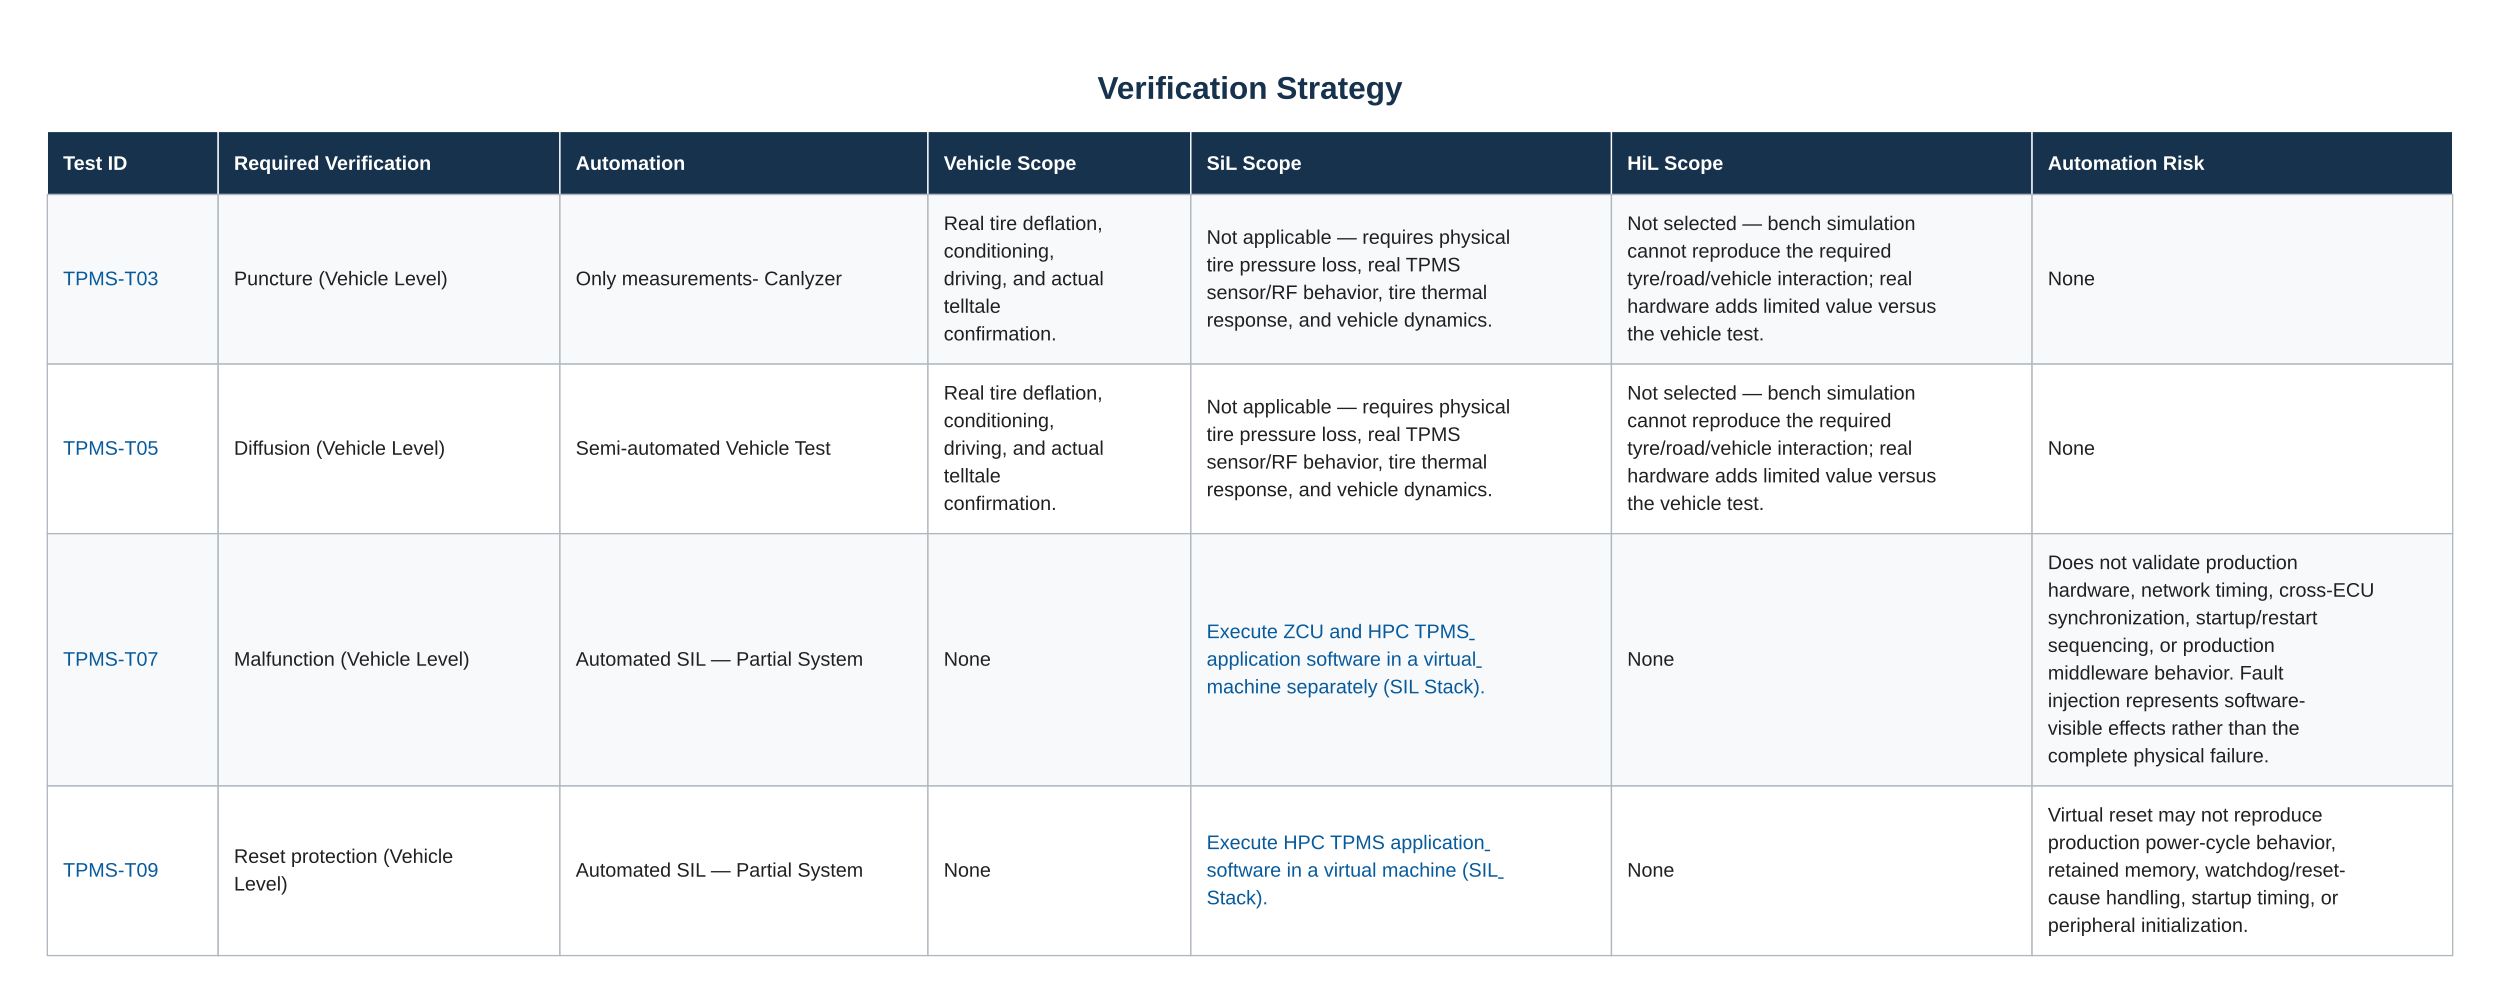
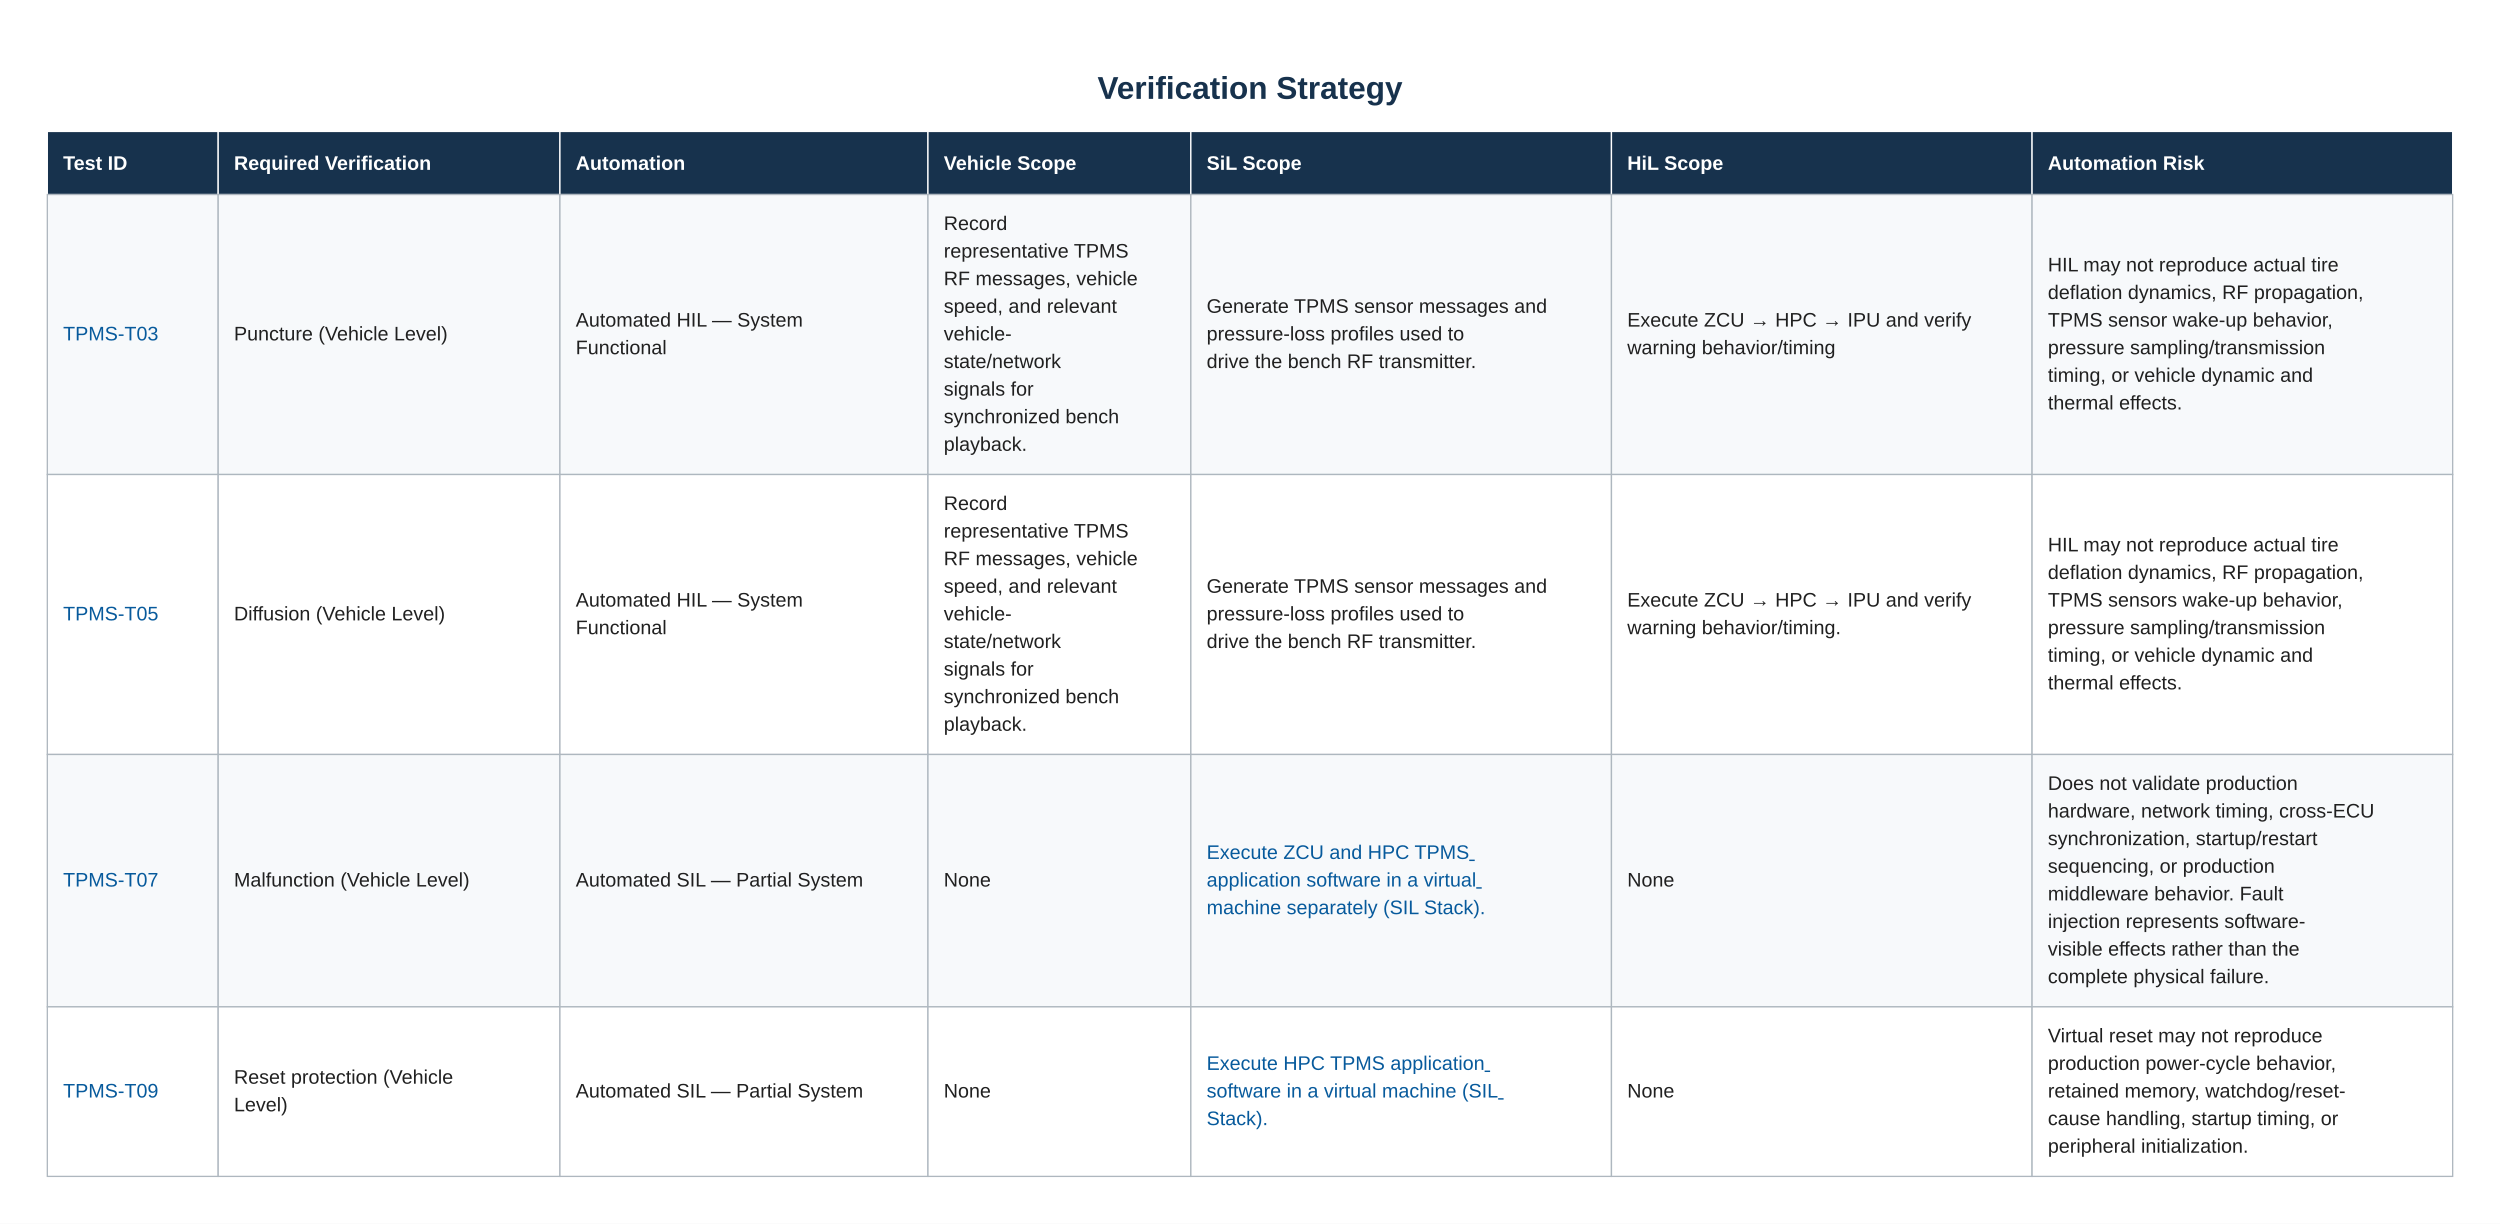
- <svg xmlns="http://www.w3.org/2000/svg" width="1902" height="763" viewBox="0 0 1902 763">
+ <svg xmlns="http://www.w3.org/2000/svg" width="1902" height="931" viewBox="0 0 1902 931">
  <rect width="100%" height="100%" fill="#ffffff" />
  <style>text{font-family:Arial, Helvetica, sans-serif}.title{font-size:24px;font-weight:700;fill:#17324d}.head{font-size:15px;font-weight:700;fill:#ffffff}.cell{font-size:15px;fill:#202020}.test-link,.source-link{fill:#075a9c;text-decoration:underline;cursor:pointer}</style>
  <text class="title" x="951.0" y="75.2" text-anchor="middle">
    <tspan x="951.0" dy="0">Verification Strategy</tspan>
  </text>
  <rect x="36" y="100" width="130" height="48" fill="#17324d" stroke="#ffffff" />
  <text class="head" x="48" y="129.25">Test ID</text>
  <rect x="166" y="100" width="260" height="48" fill="#17324d" stroke="#ffffff" />
  <text class="head" x="178" y="129.25">Required Verification</text>
  <rect x="426" y="100" width="280" height="48" fill="#17324d" stroke="#ffffff" />
  <text class="head" x="438" y="129.25">Automation</text>
  <rect x="706" y="100" width="200" height="48" fill="#17324d" stroke="#ffffff" />
  <text class="head" x="718" y="129.25">Vehicle Scope</text>
  <rect x="906" y="100" width="320" height="48" fill="#17324d" stroke="#ffffff" />
  <text class="head" x="918" y="129.25">SiL Scope</text>
  <rect x="1226" y="100" width="320" height="48" fill="#17324d" stroke="#ffffff" />
  <text class="head" x="1238" y="129.25">HiL Scope</text>
  <rect x="1546" y="100" width="320" height="48" fill="#17324d" stroke="#ffffff" />
  <text class="head" x="1558" y="129.25">Automation Risk</text>
-   <rect x="36" y="148" width="130" height="129" fill="#f7f9fb" stroke="#aeb7bf" />
+   <rect x="36" y="148" width="130" height="213" fill="#f7f9fb" stroke="#aeb7bf" />
  <a href="r141_tables_viewer.html#2" target="_top">
-     <text class="cell test-link" x="48" y="217.0">
+     <text class="cell test-link" x="48" y="259.0">
      <tspan x="48" dy="0">TPMS-T03</tspan>
    </text>
  </a>
-   <rect x="166" y="148" width="260" height="129" fill="#f7f9fb" stroke="#aeb7bf" />
-   <text class="cell" x="178" y="217.0">
+   <rect x="166" y="148" width="260" height="213" fill="#f7f9fb" stroke="#aeb7bf" />
+   <text class="cell" x="178" y="259.0">
    <tspan x="178" dy="0">Puncture (Vehicle Level)</tspan>
  </text>
-   <rect x="426" y="148" width="280" height="129" fill="#f7f9fb" stroke="#aeb7bf" />
-   <text class="cell" x="438" y="217.0">
-     <tspan x="438" dy="0">Only measurements- Canlyzer</tspan>
+   <rect x="426" y="148" width="280" height="213" fill="#f7f9fb" stroke="#aeb7bf" />
+   <text class="cell" x="438" y="248.5">
+     <tspan x="438" dy="0">Automated HIL — System</tspan>
+     <tspan x="438" dy="21">Functional</tspan>
  </text>
-   <rect x="706" y="148" width="200" height="129" fill="#f7f9fb" stroke="#aeb7bf" />
+   <rect x="706" y="148" width="200" height="213" fill="#f7f9fb" stroke="#aeb7bf" />
  <text class="cell" x="718" y="175.0">
-     <tspan x="718" dy="0">Real tire deflation,</tspan>
-     <tspan x="718" dy="21">conditioning,</tspan>
-     <tspan x="718" dy="21">driving, and actual</tspan>
-     <tspan x="718" dy="21">telltale</tspan>
-     <tspan x="718" dy="21">confirmation.</tspan>
+     <tspan x="718" dy="0">Record</tspan>
+     <tspan x="718" dy="21">representative TPMS</tspan>
+     <tspan x="718" dy="21">RF messages, vehicle</tspan>
+     <tspan x="718" dy="21">speed, and relevant</tspan>
+     <tspan x="718" dy="21">vehicle-</tspan>
+     <tspan x="718" dy="21">state/network</tspan>
+     <tspan x="718" dy="21">signals for</tspan>
+     <tspan x="718" dy="21">synchronized bench</tspan>
+     <tspan x="718" dy="21">playback.</tspan>
  </text>
-   <rect x="906" y="148" width="320" height="129" fill="#f7f9fb" stroke="#aeb7bf" />
-   <text class="cell" x="918" y="185.5">
-     <tspan x="918" dy="0">Not applicable — requires physical</tspan>
-     <tspan x="918" dy="21">tire pressure loss, real TPMS</tspan>
-     <tspan x="918" dy="21">sensor/RF behavior, tire thermal</tspan>
-     <tspan x="918" dy="21">response, and vehicle dynamics.</tspan>
+   <rect x="906" y="148" width="320" height="213" fill="#f7f9fb" stroke="#aeb7bf" />
+   <text class="cell" x="918" y="238.0">
+     <tspan x="918" dy="0">Generate TPMS sensor messages and</tspan>
+     <tspan x="918" dy="21">pressure-loss profiles used to</tspan>
+     <tspan x="918" dy="21">drive the bench RF transmitter.</tspan>
  </text>
-   <rect x="1226" y="148" width="320" height="129" fill="#f7f9fb" stroke="#aeb7bf" />
-   <text class="cell" x="1238" y="175.0">
-     <tspan x="1238" dy="0">Not selected — bench simulation</tspan>
-     <tspan x="1238" dy="21">cannot reproduce the required</tspan>
-     <tspan x="1238" dy="21">tyre/road/vehicle interaction; real</tspan>
-     <tspan x="1238" dy="21">hardware adds limited value versus</tspan>
-     <tspan x="1238" dy="21">the vehicle test.</tspan>
+   <rect x="1226" y="148" width="320" height="213" fill="#f7f9fb" stroke="#aeb7bf" />
+   <text class="cell" x="1238" y="248.5">
+     <tspan x="1238" dy="0">Execute ZCU → HPC → IPU and verify</tspan>
+     <tspan x="1238" dy="21">warning behavior/timing</tspan>
  </text>
-   <rect x="1546" y="148" width="320" height="129" fill="#f7f9fb" stroke="#aeb7bf" />
-   <text class="cell" x="1558" y="217.0">
-     <tspan x="1558" dy="0">None</tspan>
+   <rect x="1546" y="148" width="320" height="213" fill="#f7f9fb" stroke="#aeb7bf" />
+   <text class="cell" x="1558" y="206.5">
+     <tspan x="1558" dy="0">HIL may not reproduce actual tire</tspan>
+     <tspan x="1558" dy="21">deflation dynamics, RF propagation,</tspan>
+     <tspan x="1558" dy="21">TPMS sensor wake-up behavior,</tspan>
+     <tspan x="1558" dy="21">pressure sampling/transmission</tspan>
+     <tspan x="1558" dy="21">timing, or vehicle dynamic and</tspan>
+     <tspan x="1558" dy="21">thermal effects.</tspan>
  </text>
-   <rect x="36" y="277" width="130" height="129" fill="#ffffff" stroke="#aeb7bf" />
+   <rect x="36" y="361" width="130" height="213" fill="#ffffff" stroke="#aeb7bf" />
  <a href="r141_tables_viewer.html#2" target="_top">
-     <text class="cell test-link" x="48" y="346.0">
+     <text class="cell test-link" x="48" y="472.0">
      <tspan x="48" dy="0">TPMS-T05</tspan>
    </text>
  </a>
-   <rect x="166" y="277" width="260" height="129" fill="#ffffff" stroke="#aeb7bf" />
-   <text class="cell" x="178" y="346.0">
+   <rect x="166" y="361" width="260" height="213" fill="#ffffff" stroke="#aeb7bf" />
+   <text class="cell" x="178" y="472.0">
    <tspan x="178" dy="0">Diffusion (Vehicle Level)</tspan>
  </text>
-   <rect x="426" y="277" width="280" height="129" fill="#ffffff" stroke="#aeb7bf" />
-   <text class="cell" x="438" y="346.0">
-     <tspan x="438" dy="0">Semi-automated Vehicle Test</tspan>
+   <rect x="426" y="361" width="280" height="213" fill="#ffffff" stroke="#aeb7bf" />
+   <text class="cell" x="438" y="461.5">
+     <tspan x="438" dy="0">Automated HIL — System</tspan>
+     <tspan x="438" dy="21">Functional</tspan>
  </text>
-   <rect x="706" y="277" width="200" height="129" fill="#ffffff" stroke="#aeb7bf" />
-   <text class="cell" x="718" y="304.0">
-     <tspan x="718" dy="0">Real tire deflation,</tspan>
-     <tspan x="718" dy="21">conditioning,</tspan>
-     <tspan x="718" dy="21">driving, and actual</tspan>
-     <tspan x="718" dy="21">telltale</tspan>
-     <tspan x="718" dy="21">confirmation.</tspan>
+   <rect x="706" y="361" width="200" height="213" fill="#ffffff" stroke="#aeb7bf" />
+   <text class="cell" x="718" y="388.0">
+     <tspan x="718" dy="0">Record</tspan>
+     <tspan x="718" dy="21">representative TPMS</tspan>
+     <tspan x="718" dy="21">RF messages, vehicle</tspan>
+     <tspan x="718" dy="21">speed, and relevant</tspan>
+     <tspan x="718" dy="21">vehicle-</tspan>
+     <tspan x="718" dy="21">state/network</tspan>
+     <tspan x="718" dy="21">signals for</tspan>
+     <tspan x="718" dy="21">synchronized bench</tspan>
+     <tspan x="718" dy="21">playback.</tspan>
  </text>
-   <rect x="906" y="277" width="320" height="129" fill="#ffffff" stroke="#aeb7bf" />
-   <text class="cell" x="918" y="314.5">
-     <tspan x="918" dy="0">Not applicable — requires physical</tspan>
-     <tspan x="918" dy="21">tire pressure loss, real TPMS</tspan>
-     <tspan x="918" dy="21">sensor/RF behavior, tire thermal</tspan>
-     <tspan x="918" dy="21">response, and vehicle dynamics.</tspan>
+   <rect x="906" y="361" width="320" height="213" fill="#ffffff" stroke="#aeb7bf" />
+   <text class="cell" x="918" y="451.0">
+     <tspan x="918" dy="0">Generate TPMS sensor messages and</tspan>
+     <tspan x="918" dy="21">pressure-loss profiles used to</tspan>
+     <tspan x="918" dy="21">drive the bench RF transmitter.</tspan>
  </text>
-   <rect x="1226" y="277" width="320" height="129" fill="#ffffff" stroke="#aeb7bf" />
-   <text class="cell" x="1238" y="304.0">
-     <tspan x="1238" dy="0">Not selected — bench simulation</tspan>
-     <tspan x="1238" dy="21">cannot reproduce the required</tspan>
-     <tspan x="1238" dy="21">tyre/road/vehicle interaction; real</tspan>
-     <tspan x="1238" dy="21">hardware adds limited value versus</tspan>
-     <tspan x="1238" dy="21">the vehicle test.</tspan>
+   <rect x="1226" y="361" width="320" height="213" fill="#ffffff" stroke="#aeb7bf" />
+   <text class="cell" x="1238" y="461.5">
+     <tspan x="1238" dy="0">Execute ZCU → HPC → IPU and verify</tspan>
+     <tspan x="1238" dy="21">warning behavior/timing.</tspan>
  </text>
-   <rect x="1546" y="277" width="320" height="129" fill="#ffffff" stroke="#aeb7bf" />
-   <text class="cell" x="1558" y="346.0">
-     <tspan x="1558" dy="0">None</tspan>
+   <rect x="1546" y="361" width="320" height="213" fill="#ffffff" stroke="#aeb7bf" />
+   <text class="cell" x="1558" y="419.5">
+     <tspan x="1558" dy="0">HIL may not reproduce actual tire</tspan>
+     <tspan x="1558" dy="21">deflation dynamics, RF propagation,</tspan>
+     <tspan x="1558" dy="21">TPMS sensors wake-up behavior,</tspan>
+     <tspan x="1558" dy="21">pressure sampling/transmission</tspan>
+     <tspan x="1558" dy="21">timing, or vehicle dynamic and</tspan>
+     <tspan x="1558" dy="21">thermal effects.</tspan>
  </text>
-   <rect x="36" y="406" width="130" height="192" fill="#f7f9fb" stroke="#aeb7bf" />
+   <rect x="36" y="574" width="130" height="192" fill="#f7f9fb" stroke="#aeb7bf" />
  <a href="r141_tables_viewer.html#2" target="_top">
-     <text class="cell test-link" x="48" y="506.5">
+     <text class="cell test-link" x="48" y="674.5">
      <tspan x="48" dy="0">TPMS-T07</tspan>
    </text>
  </a>
-   <rect x="166" y="406" width="260" height="192" fill="#f7f9fb" stroke="#aeb7bf" />
-   <text class="cell" x="178" y="506.5">
+   <rect x="166" y="574" width="260" height="192" fill="#f7f9fb" stroke="#aeb7bf" />
+   <text class="cell" x="178" y="674.5">
    <tspan x="178" dy="0">Malfunction (Vehicle Level)</tspan>
  </text>
-   <rect x="426" y="406" width="280" height="192" fill="#f7f9fb" stroke="#aeb7bf" />
-   <text class="cell" x="438" y="506.5">
+   <rect x="426" y="574" width="280" height="192" fill="#f7f9fb" stroke="#aeb7bf" />
+   <text class="cell" x="438" y="674.5">
    <tspan x="438" dy="0">Automated SIL — Partial System</tspan>
  </text>
-   <rect x="706" y="406" width="200" height="192" fill="#f7f9fb" stroke="#aeb7bf" />
-   <text class="cell" x="718" y="506.5">
+   <rect x="706" y="574" width="200" height="192" fill="#f7f9fb" stroke="#aeb7bf" />
+   <text class="cell" x="718" y="674.5">
    <tspan x="718" dy="0">None</tspan>
  </text>
-   <rect x="906" y="406" width="320" height="192" fill="#f7f9fb" stroke="#aeb7bf" />
+   <rect x="906" y="574" width="320" height="192" fill="#f7f9fb" stroke="#aeb7bf" />
  <a href="r141_tables_viewer.html#5" target="_top">
-     <text class="cell test-link" x="918" y="485.5">
+     <text class="cell test-link" x="918" y="653.5">
      <tspan x="918" dy="0">Execute ZCU and HPC TPMS</tspan>
      <tspan x="918" dy="21">application software in a virtual</tspan>
      <tspan x="918" dy="21">machine separately (SIL Stack).</tspan>
    </text>
  </a>
-   <rect x="1226" y="406" width="320" height="192" fill="#f7f9fb" stroke="#aeb7bf" />
-   <text class="cell" x="1238" y="506.5">
+   <rect x="1226" y="574" width="320" height="192" fill="#f7f9fb" stroke="#aeb7bf" />
+   <text class="cell" x="1238" y="674.5">
    <tspan x="1238" dy="0">None</tspan>
  </text>
-   <rect x="1546" y="406" width="320" height="192" fill="#f7f9fb" stroke="#aeb7bf" />
-   <text class="cell" x="1558" y="433.0">
+   <rect x="1546" y="574" width="320" height="192" fill="#f7f9fb" stroke="#aeb7bf" />
+   <text class="cell" x="1558" y="601.0">
    <tspan x="1558" dy="0">Does not validate production</tspan>
    <tspan x="1558" dy="21">hardware, network timing, cross-ECU</tspan>
    <tspan x="1558" dy="21">synchronization, startup/restart</tspan>
    <tspan x="1558" dy="21">sequencing, or production</tspan>
    <tspan x="1558" dy="21">middleware behavior. Fault</tspan>
    <tspan x="1558" dy="21">injection represents software-</tspan>
    <tspan x="1558" dy="21">visible effects rather than the</tspan>
    <tspan x="1558" dy="21">complete physical failure.</tspan>
  </text>
-   <rect x="36" y="598" width="130" height="129" fill="#ffffff" stroke="#aeb7bf" />
+   <rect x="36" y="766" width="130" height="129" fill="#ffffff" stroke="#aeb7bf" />
  <a href="r141_tables_viewer.html#2" target="_top">
-     <text class="cell test-link" x="48" y="667.0">
+     <text class="cell test-link" x="48" y="835.0">
      <tspan x="48" dy="0">TPMS-T09</tspan>
    </text>
  </a>
-   <rect x="166" y="598" width="260" height="129" fill="#ffffff" stroke="#aeb7bf" />
-   <text class="cell" x="178" y="656.5">
+   <rect x="166" y="766" width="260" height="129" fill="#ffffff" stroke="#aeb7bf" />
+   <text class="cell" x="178" y="824.5">
    <tspan x="178" dy="0">Reset protection (Vehicle</tspan>
    <tspan x="178" dy="21">Level)</tspan>
  </text>
-   <rect x="426" y="598" width="280" height="129" fill="#ffffff" stroke="#aeb7bf" />
-   <text class="cell" x="438" y="667.0">
+   <rect x="426" y="766" width="280" height="129" fill="#ffffff" stroke="#aeb7bf" />
+   <text class="cell" x="438" y="835.0">
    <tspan x="438" dy="0">Automated SIL — Partial System</tspan>
  </text>
-   <rect x="706" y="598" width="200" height="129" fill="#ffffff" stroke="#aeb7bf" />
-   <text class="cell" x="718" y="667.0">
+   <rect x="706" y="766" width="200" height="129" fill="#ffffff" stroke="#aeb7bf" />
+   <text class="cell" x="718" y="835.0">
    <tspan x="718" dy="0">None</tspan>
  </text>
-   <rect x="906" y="598" width="320" height="129" fill="#ffffff" stroke="#aeb7bf" />
+   <rect x="906" y="766" width="320" height="129" fill="#ffffff" stroke="#aeb7bf" />
  <a href="r141_tables_viewer.html#5" target="_top">
-     <text class="cell test-link" x="918" y="646.0">
+     <text class="cell test-link" x="918" y="814.0">
      <tspan x="918" dy="0">Execute HPC TPMS application</tspan>
      <tspan x="918" dy="21">software in a virtual machine (SIL</tspan>
      <tspan x="918" dy="21">Stack).</tspan>
    </text>
  </a>
-   <rect x="1226" y="598" width="320" height="129" fill="#ffffff" stroke="#aeb7bf" />
-   <text class="cell" x="1238" y="667.0">
+   <rect x="1226" y="766" width="320" height="129" fill="#ffffff" stroke="#aeb7bf" />
+   <text class="cell" x="1238" y="835.0">
    <tspan x="1238" dy="0">None</tspan>
  </text>
-   <rect x="1546" y="598" width="320" height="129" fill="#ffffff" stroke="#aeb7bf" />
-   <text class="cell" x="1558" y="625.0">
+   <rect x="1546" y="766" width="320" height="129" fill="#ffffff" stroke="#aeb7bf" />
+   <text class="cell" x="1558" y="793.0">
    <tspan x="1558" dy="0">Virtual reset may not reproduce</tspan>
    <tspan x="1558" dy="21">production power-cycle behavior,</tspan>
    <tspan x="1558" dy="21">retained memory, watchdog/reset-</tspan>
    <tspan x="1558" dy="21">cause handling, startup timing, or</tspan>
    <tspan x="1558" dy="21">peripheral initialization.</tspan>
  </text>
</svg>
